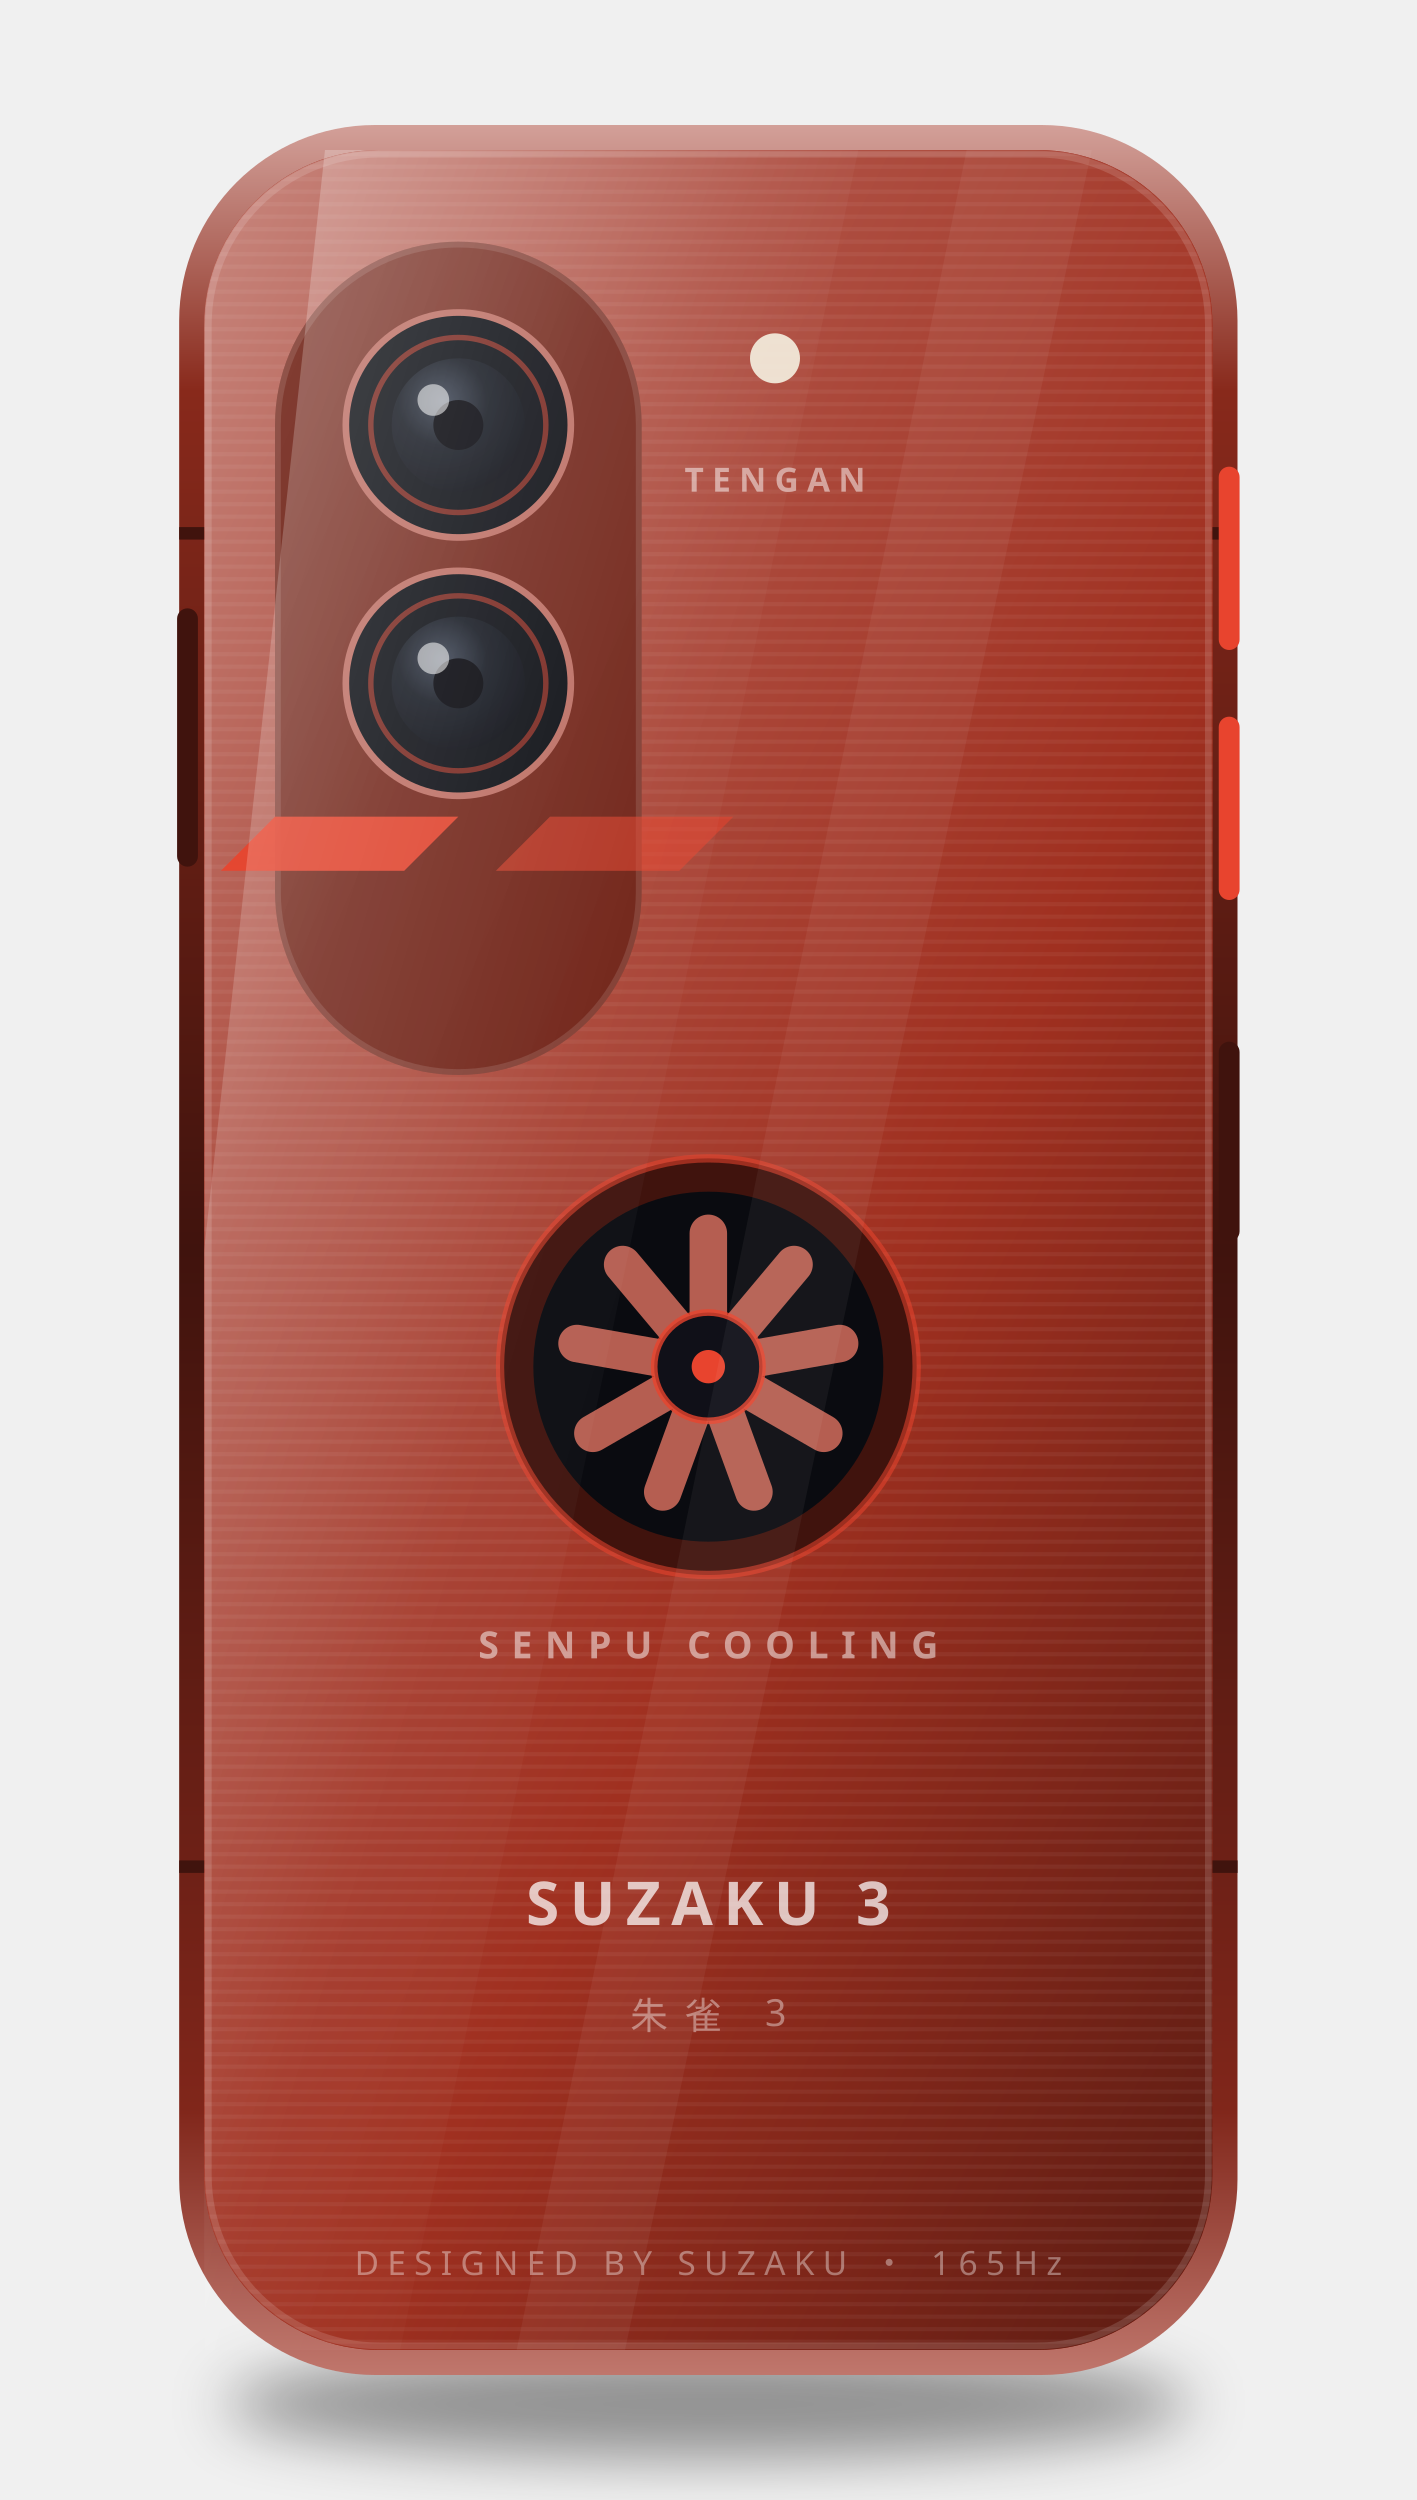
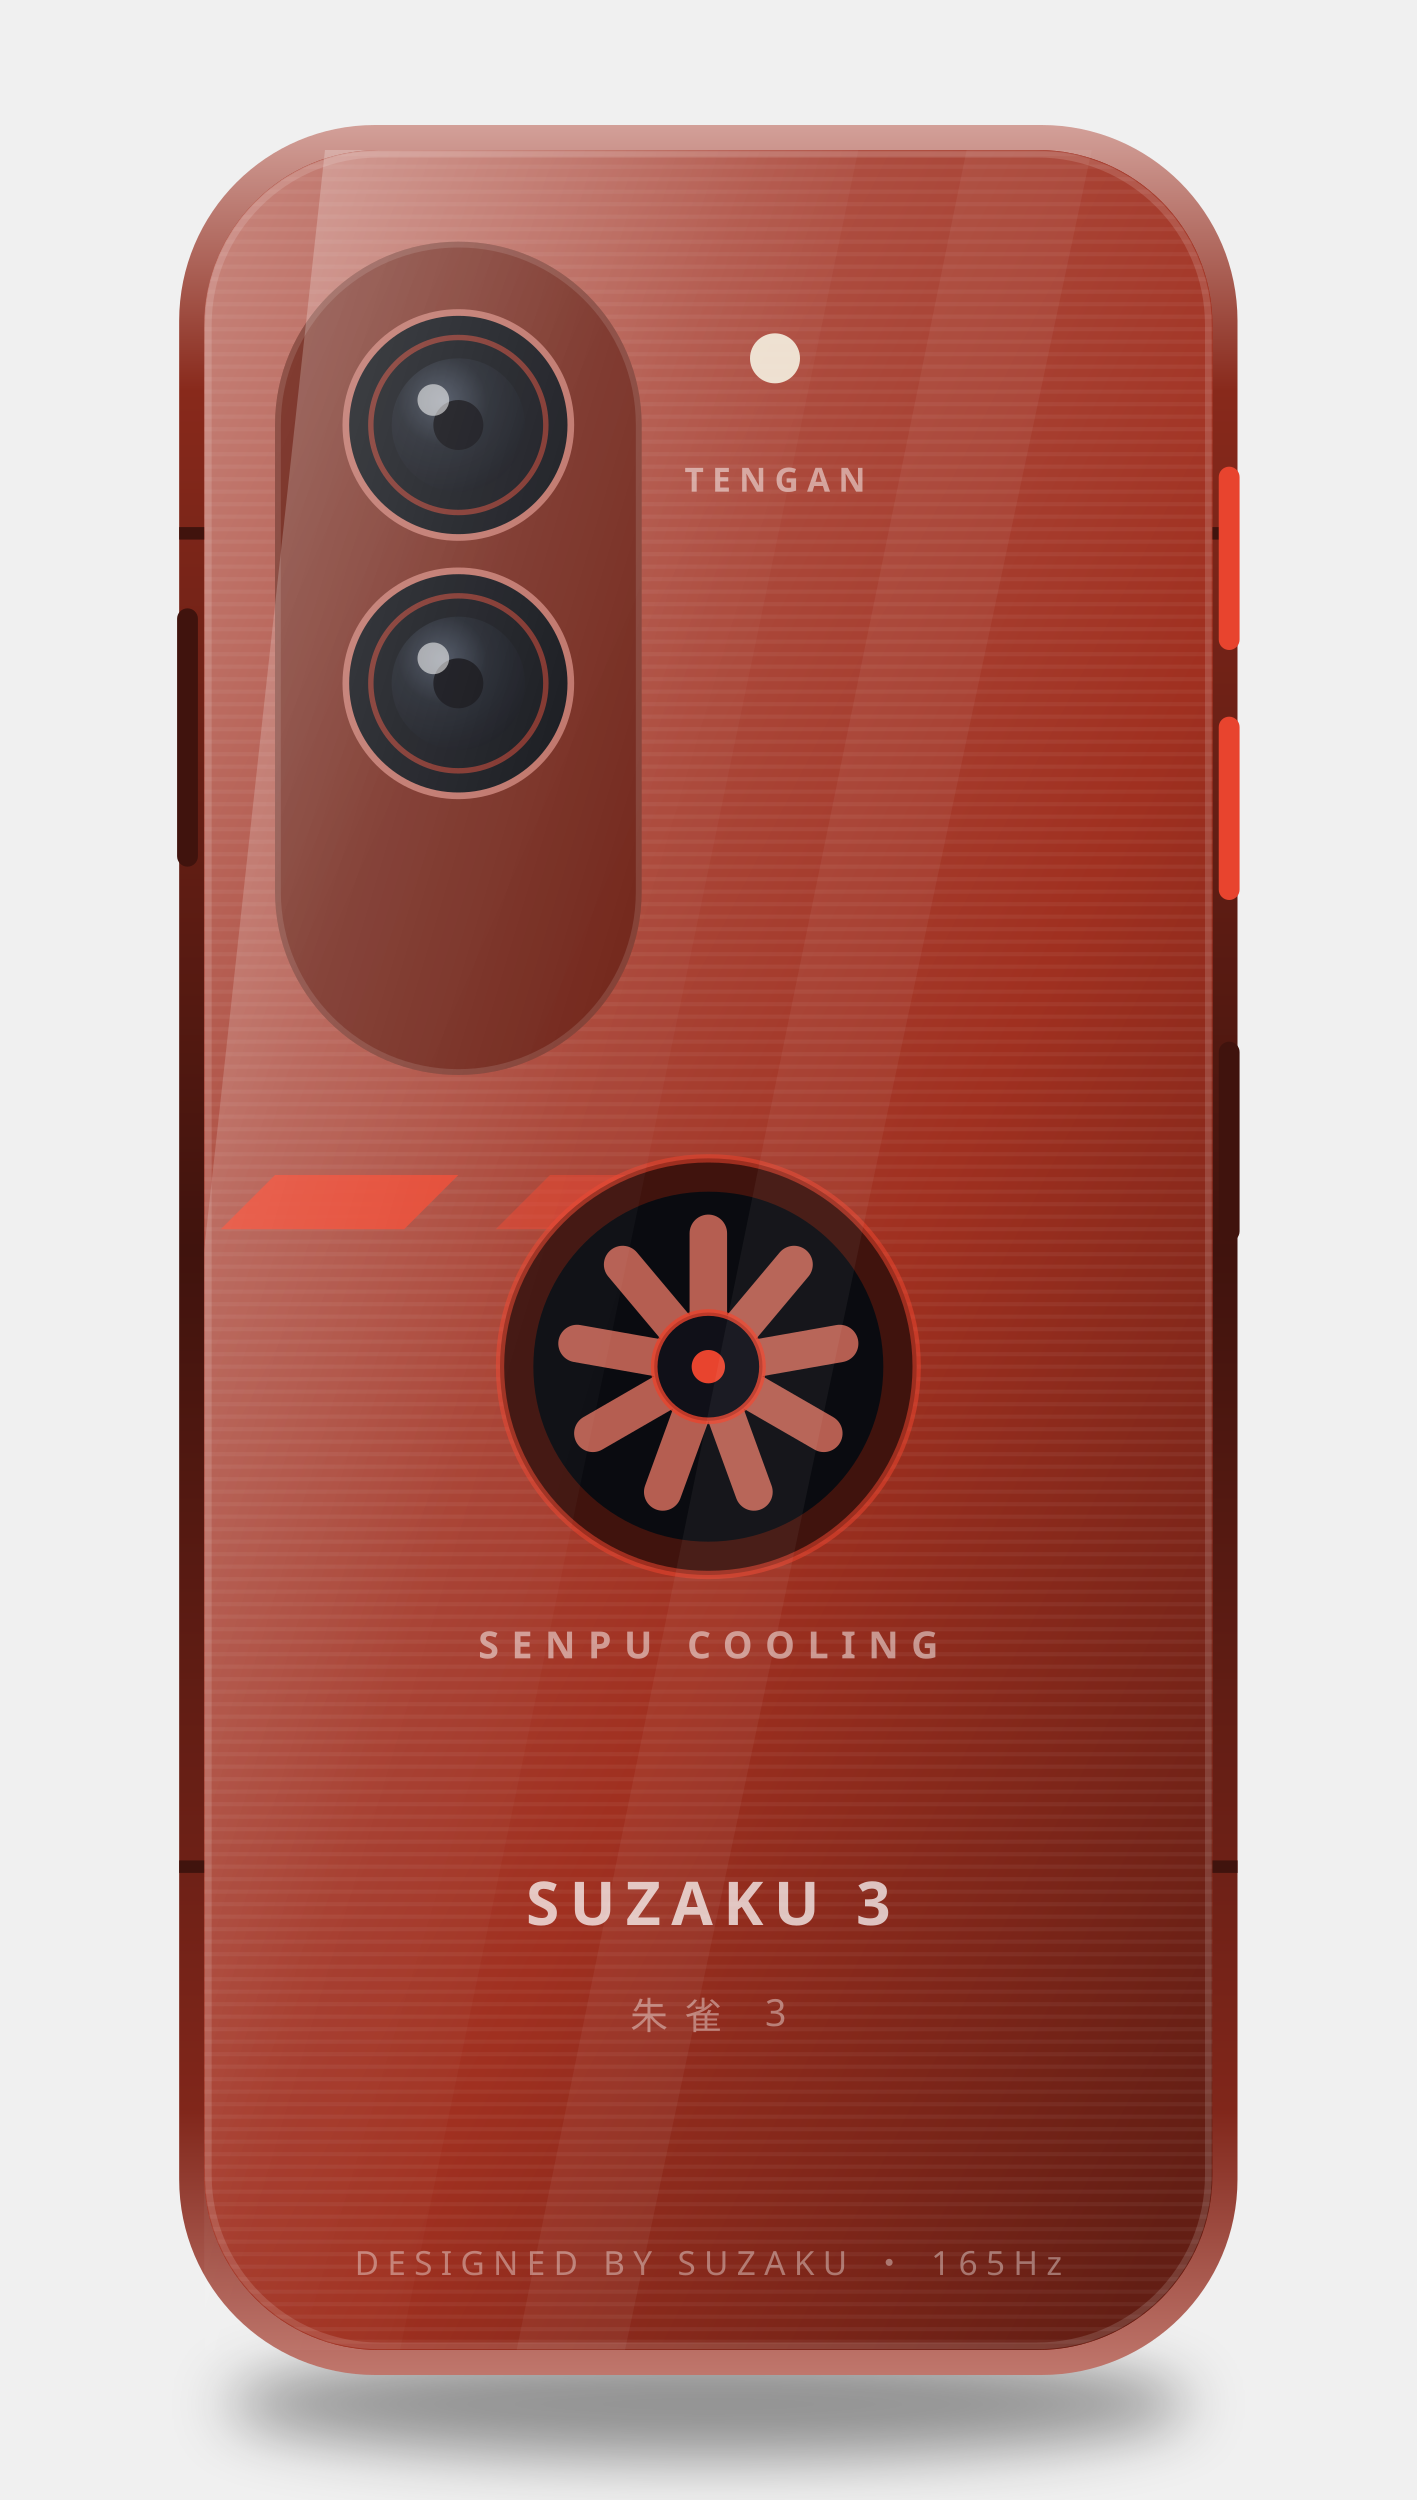
<svg xmlns="http://www.w3.org/2000/svg" viewBox="0 0 340 600" role="img" aria-label="SUZAKU 3">
  <defs>
    <linearGradient id="bodysuzaku31" x1="0" y1="0" x2="0.9" y2="1">
      <stop offset="0" stop-color="#c8877e" />
      <stop offset="0.28" stop-color="#af5144" />
      <stop offset="0.62" stop-color="#a03020" />
      <stop offset="1" stop-color="#631e14" />
    </linearGradient>
    <linearGradient id="framesuzaku31" x1="0" y1="0" x2="0" y2="1">
      <stop offset="0" stop-color="#d4a29b" />
      <stop offset="0.12" stop-color="#88291b" />
      <stop offset="0.5" stop-color="#40130d" />
      <stop offset="0.88" stop-color="#80261a" />
      <stop offset="1" stop-color="#c1786e" />
    </linearGradient>
    <radialGradient id="lenssuzaku31" cx="0.38" cy="0.32" r="0.95">
      <stop offset="0" stop-color="#3c4454" />
      <stop offset="0.35" stop-color="#141821" />
      <stop offset="1" stop-color="#04040a" />
    </radialGradient>
    <linearGradient id="sheensuzaku31" x1="0" y1="0" x2="1" y2="1">
      <stop offset="0" stop-color="#ffffff" stop-opacity="0.28" />
      <stop offset="0.5" stop-color="#ffffff" stop-opacity="0.03" />
      <stop offset="1" stop-color="#ffffff" stop-opacity="0" />
    </linearGradient>
    <pattern id="texsuzaku31" width="6" height="3" patternUnits="userSpaceOnUse">
      <path d="M0 1 H6" stroke="#ffffff" stroke-opacity="0.05" stroke-width="1" />
    </pattern>
    <filter id="softsuzaku31" x="-40%" y="-40%" width="180%" height="180%">
      <feGaussianBlur stdDeviation="7" />
    </filter>
  </defs>
  <ellipse cx="170" cy="577" rx="116" ry="13" fill="#000000" opacity="0.4" filter="url(#softsuzaku31)" />
  <rect x="43" y="30" width="254" height="540" rx="47" fill="url(#framesuzaku31)" />
  <rect x="49" y="36" width="242" height="528" rx="42" fill="#a03020" />
  <rect x="49" y="36" width="242" height="528" rx="42" fill="url(#bodysuzaku31)" />
  <rect x="49" y="36" width="242" height="528" rx="42" fill="url(#texsuzaku31)" />
  <rect x="50" y="37" width="240" height="526" rx="41" fill="none" stroke="#ffffff" stroke-opacity="0.14" stroke-width="1.6" />
  <path d="M43 128 h6 M43 448 h6 M291 128 h6 M291 448 h6" stroke="#40130d" stroke-width="3" />
  <rect x="66" y="58" width="88" height="200" rx="44" fill="#702216" />
  <rect x="66" y="58" width="88" height="200" rx="44" fill="url(#sheensuzaku31)" opacity="0.5" />
  <rect x="66.7" y="58.7" width="86.6" height="198.6" rx="43.3" fill="none" stroke="#ffffff" stroke-opacity="0.12" stroke-width="1.4" />
  <circle cx="186" cy="86" r="6" fill="#f4efdf" opacity="0.9" />
  <text x="186" y="118" font-family="'Noto Sans JP',sans-serif" font-size="8" font-weight="700" fill="#ffffff" opacity="0.5" letter-spacing="2" text-anchor="middle">TENGAN</text>
  <circle cx="110" cy="102" r="27" fill="#0b0d13" stroke="#bc6e63" stroke-width="1.6" />
  <circle cx="110" cy="102" r="21" fill="none" stroke="#e8442e" stroke-opacity="0.5" stroke-width="1.3" />
  <circle cx="110" cy="102" r="16" fill="url(#lenssuzaku31)" />
  <circle cx="110" cy="102" r="6" fill="#04040a" />
  <circle cx="104" cy="96" r="3.8" fill="#ffffff" opacity="0.55" />
  <circle cx="110" cy="164" r="27" fill="#0b0d13" stroke="#bc6e63" stroke-width="1.6" />
  <circle cx="110" cy="164" r="21" fill="none" stroke="#e8442e" stroke-opacity="0.5" stroke-width="1.3" />
  <circle cx="110" cy="164" r="16" fill="url(#lenssuzaku31)" />
  <circle cx="110" cy="164" r="6" fill="#04040a" />
  <circle cx="104" cy="158" r="3.8" fill="#ffffff" opacity="0.55" />
-   <path d="M66 196 h44 l-13 13 h-44 z" fill="#e8442e" opacity="0.92" />
-   <path d="M132 196 h44 l-13 13 h-44 z" fill="#e8442e" opacity="0.55" />
+   <path d="M66 282 h44 l-13 13 h-44 z" fill="#e8442e" opacity="0.92" />
+   <path d="M132 282 h44 l-13 13 h-44 z" fill="#e8442e" opacity="0.55" />
  <circle cx="170" cy="328" r="50" fill="#40130d" />
  <circle cx="170" cy="328" r="50" fill="none" stroke="#e8442e" stroke-opacity="0.55" stroke-width="2" />
  <circle cx="170" cy="328" r="42" fill="#0a0b10" />
  <path d="M170 328 L170 296" stroke="#b55e51" stroke-width="9" stroke-linecap="round" transform="rotate(0 170 328)" />
  <path d="M170 328 L170 296" stroke="#b55e51" stroke-width="9" stroke-linecap="round" transform="rotate(40 170 328)" />
  <path d="M170 328 L170 296" stroke="#b55e51" stroke-width="9" stroke-linecap="round" transform="rotate(80 170 328)" />
  <path d="M170 328 L170 296" stroke="#b55e51" stroke-width="9" stroke-linecap="round" transform="rotate(120 170 328)" />
  <path d="M170 328 L170 296" stroke="#b55e51" stroke-width="9" stroke-linecap="round" transform="rotate(160 170 328)" />
  <path d="M170 328 L170 296" stroke="#b55e51" stroke-width="9" stroke-linecap="round" transform="rotate(200 170 328)" />
  <path d="M170 328 L170 296" stroke="#b55e51" stroke-width="9" stroke-linecap="round" transform="rotate(240 170 328)" />
  <path d="M170 328 L170 296" stroke="#b55e51" stroke-width="9" stroke-linecap="round" transform="rotate(280 170 328)" />
  <path d="M170 328 L170 296" stroke="#b55e51" stroke-width="9" stroke-linecap="round" transform="rotate(320 170 328)" />
  <circle cx="170" cy="328" r="13" fill="#101018" stroke="#e8442e" stroke-opacity="0.8" stroke-width="1.6" />
  <circle cx="170" cy="328" r="4" fill="#e8442e" />
  <text x="170" y="398" font-family="'Noto Sans JP',sans-serif" font-size="9" font-weight="700" fill="#ffffff" opacity="0.5" text-anchor="middle" letter-spacing="3">SENPU COOLING</text>
  <text x="170" y="462" font-family="'Noto Sans JP',sans-serif" font-size="14.5" font-weight="800" fill="#ffffff" opacity="0.72" text-anchor="middle" letter-spacing="2.5">SUZAKU 3</text>
  <text x="170" y="487" font-family="'Noto Sans JP',sans-serif" font-size="9" fill="#ffffff" opacity="0.4" text-anchor="middle" letter-spacing="4">朱雀 3</text>
  <text x="170" y="546" font-family="'Noto Sans JP',sans-serif" font-size="8" fill="#ffffff" opacity="0.38" text-anchor="middle" letter-spacing="2">DESIGNED BY SUZAKU ・ 165Hz</text>
  <path d="M78 36 L206 36 L96 564 L49 564 L49 300 Z" fill="url(#sheensuzaku31)" />
  <path d="M232 36 L262 36 L150 564 L124 564 Z" fill="#ffffff" opacity="0.05" />
  <rect x="292.5" y="112" width="5" height="44" rx="2.5" fill="#e8442e" />
  <rect x="292.5" y="172" width="5" height="44" rx="2.5" fill="#e8442e" />
  <rect x="292.5" y="250" width="5" height="48" rx="2.5" fill="#40130d" />
  <rect x="42.5" y="146" width="5" height="62" rx="2.5" fill="#40130d" />
</svg>
